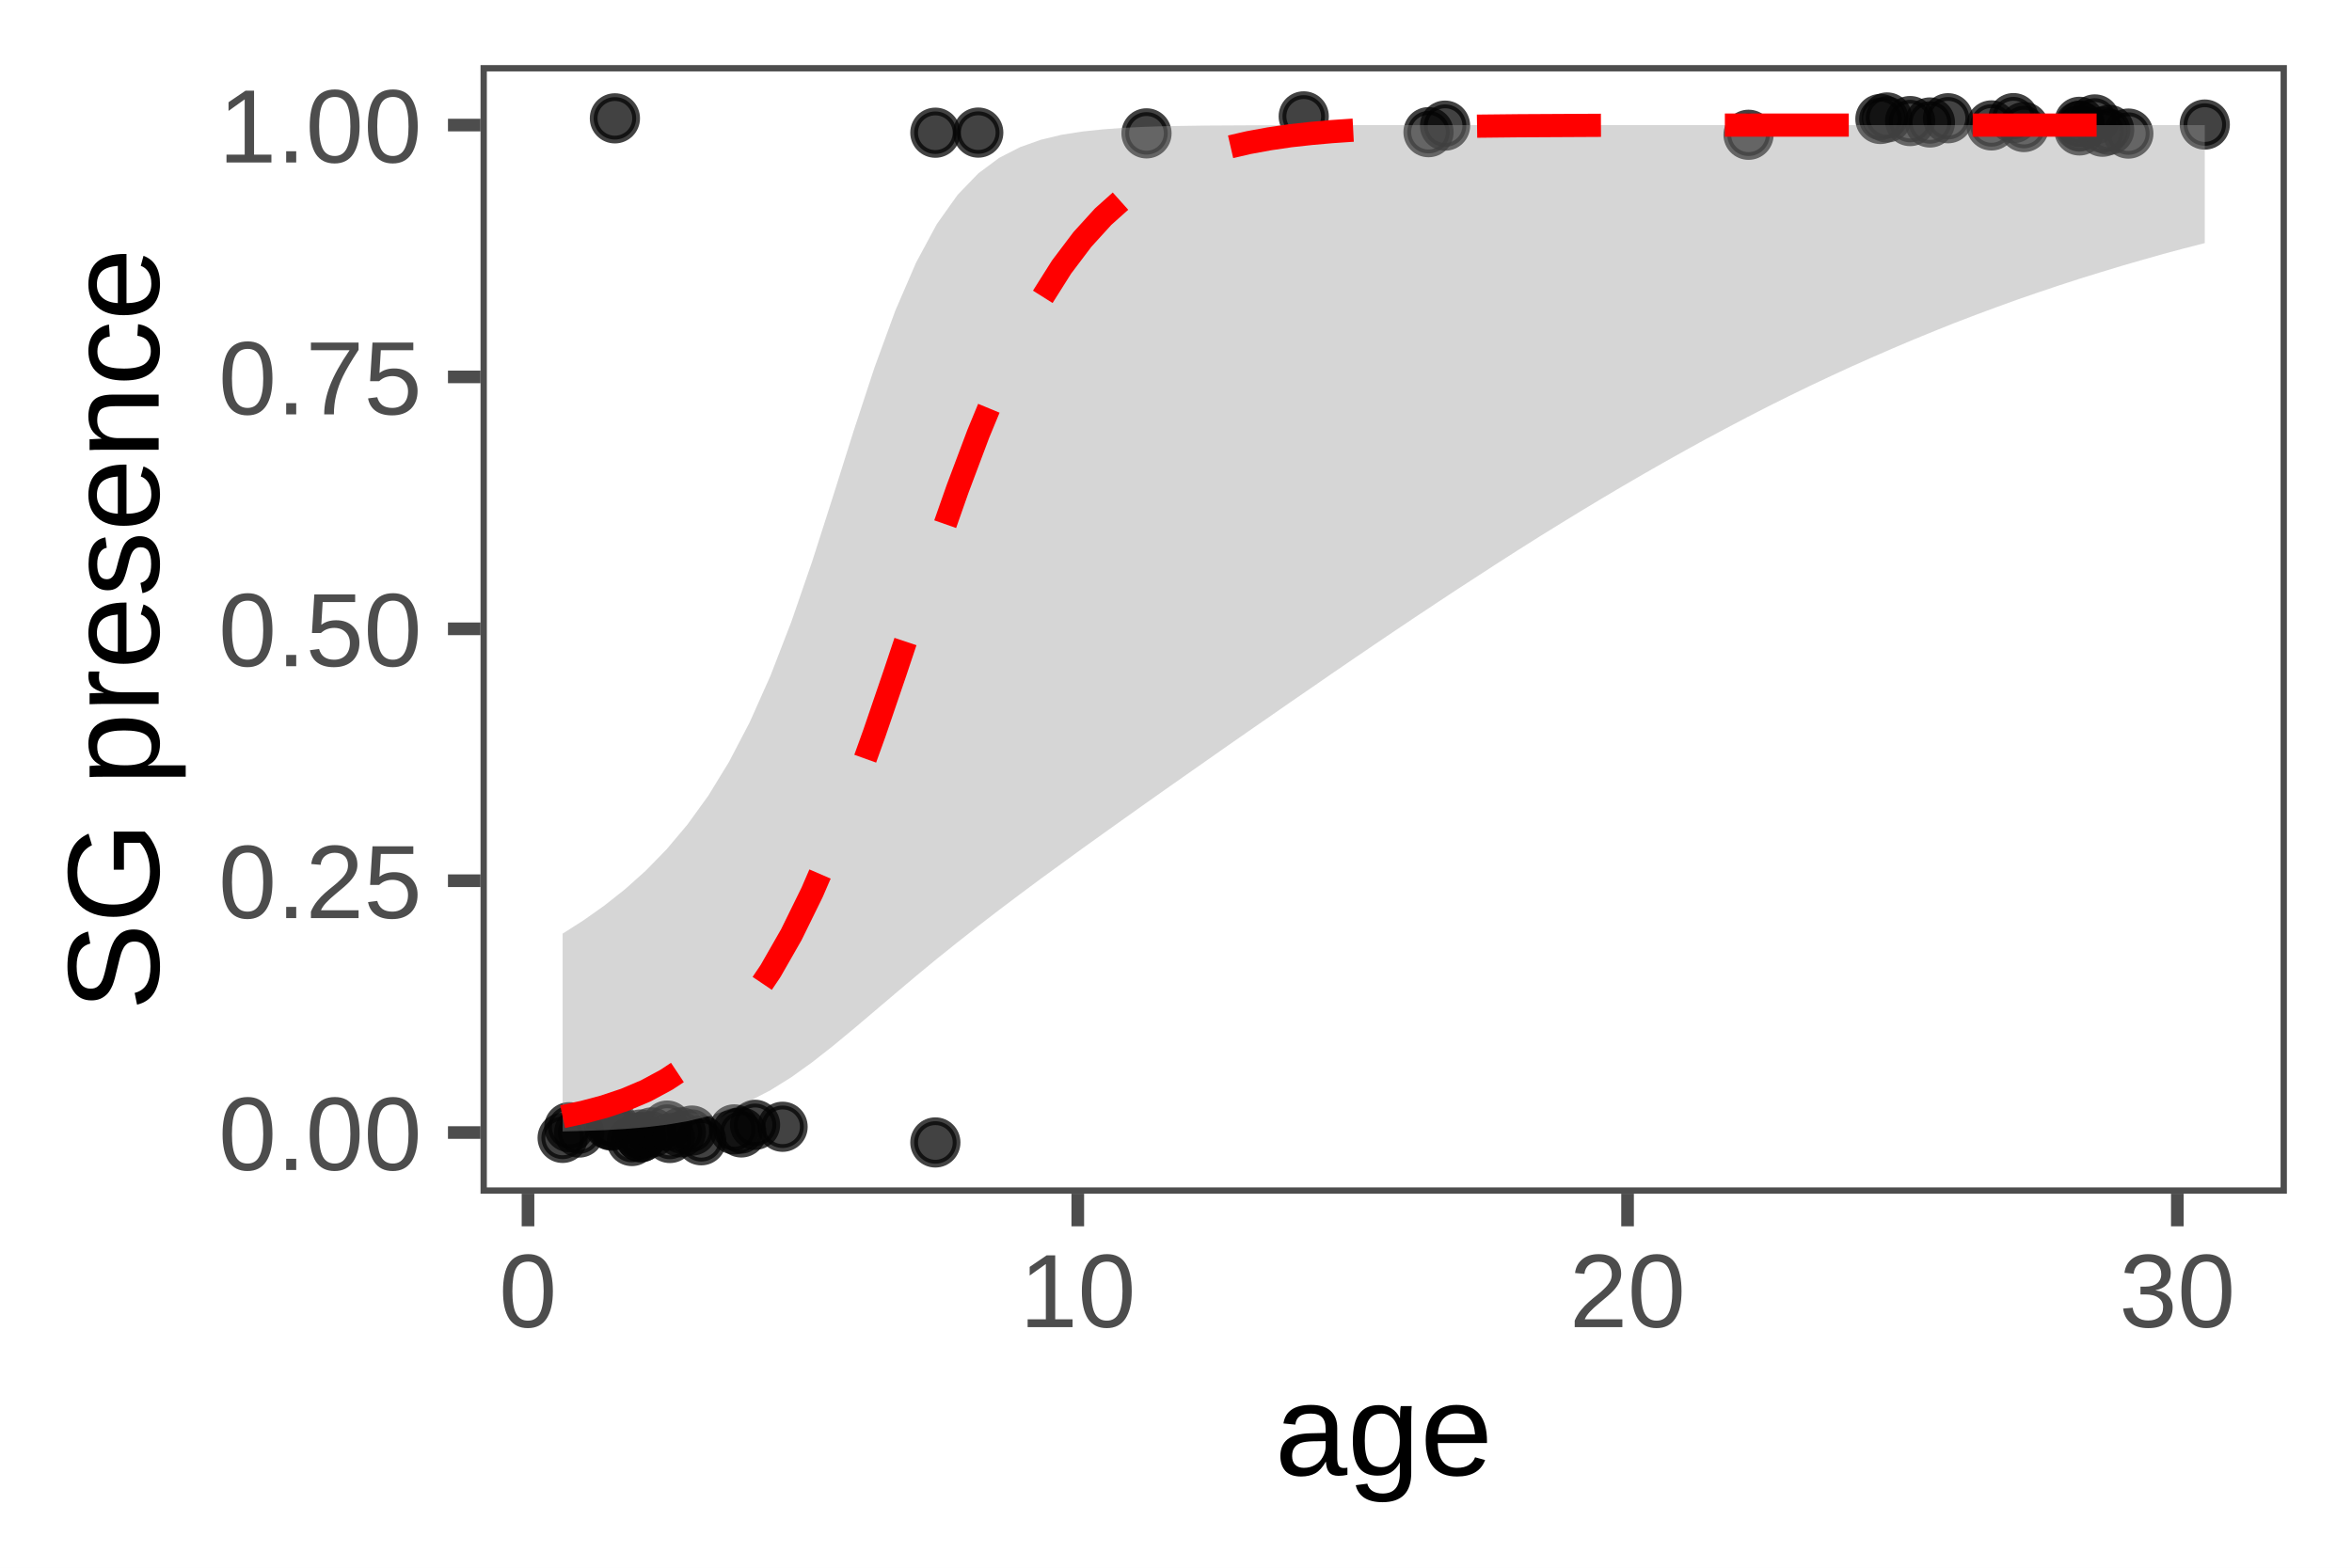
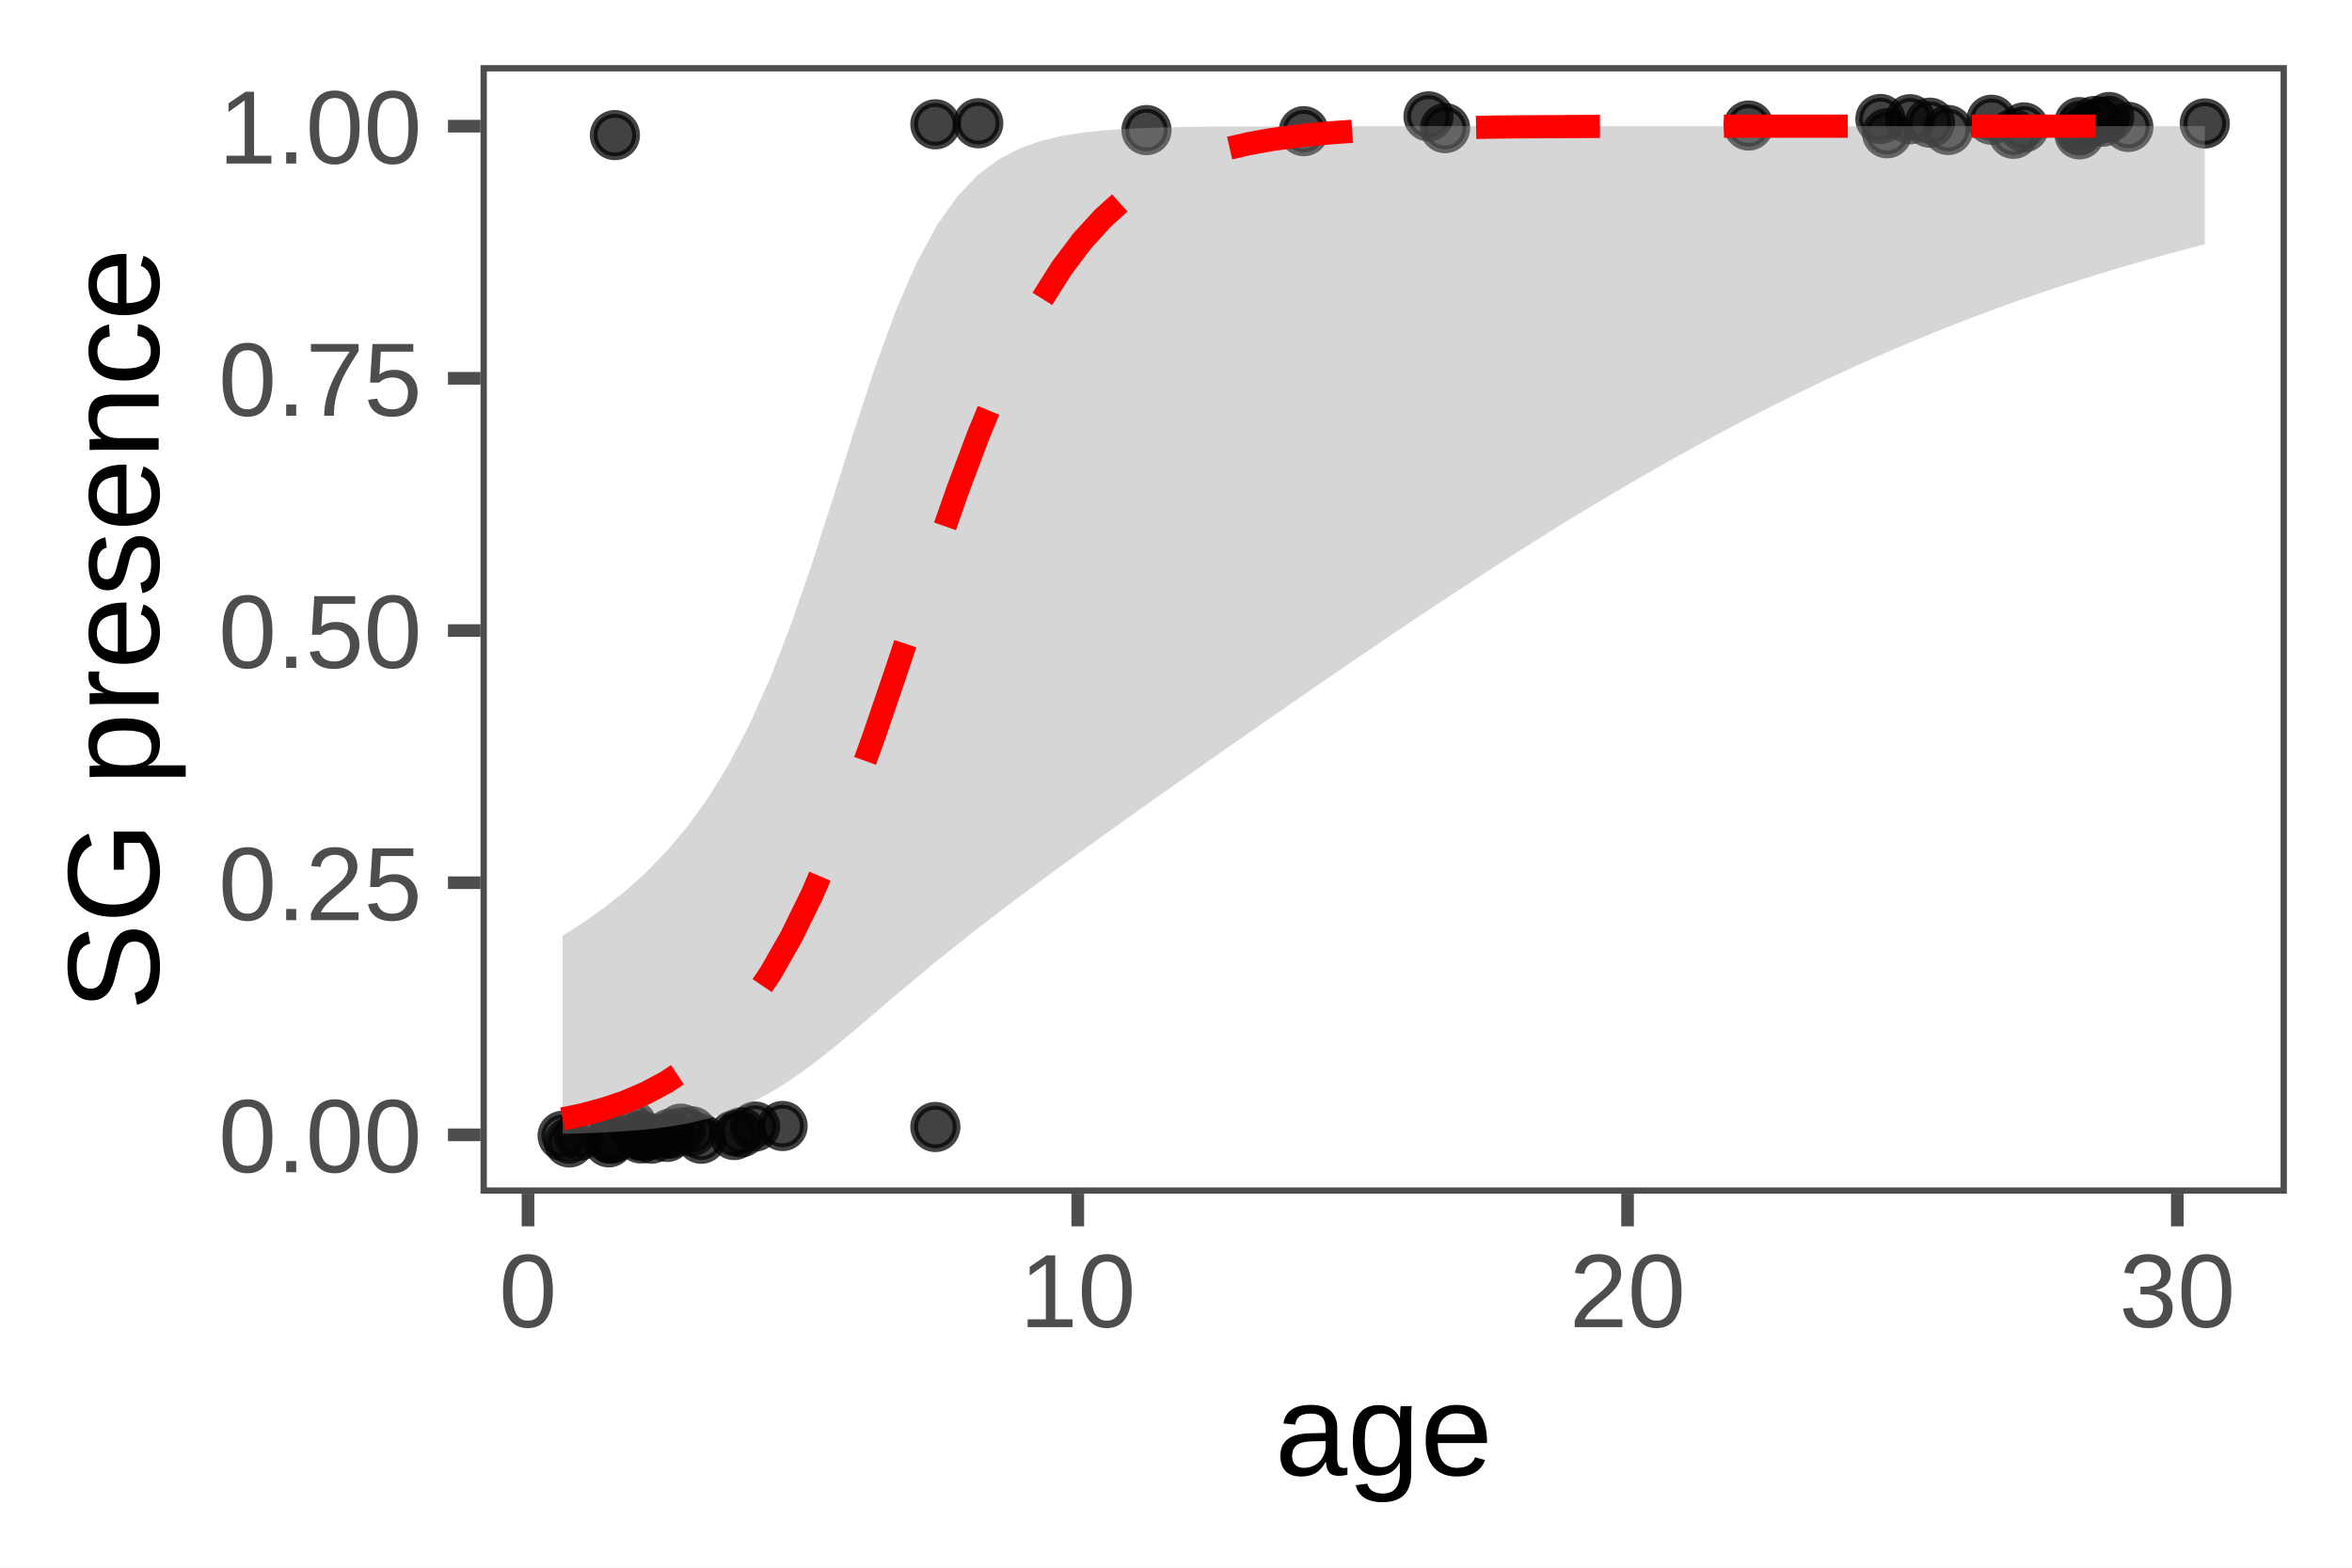
<svg xmlns="http://www.w3.org/2000/svg" class="svglite" width="216.00pt" height="144.00pt" viewBox="0 0 216.00 144.00">
  <defs>
    <style type="text/css">
    .svglite line, .svglite polyline, .svglite polygon, .svglite path, .svglite rect, .svglite circle {
      fill: none;
      stroke: #000000;
      stroke-linecap: round;
      stroke-linejoin: round;
      stroke-miterlimit: 10.00;
    }
    .svglite text {
      white-space: pre;
    }
  </style>
  </defs>
  <rect width="100%" height="100%" style="stroke: none; fill: #FFFFFF;" />
  <defs>
    <clipPath id="cpMC4wMHwyMTYuMDB8MC4wMHwxNDQuMDA=">
      <rect x="0.00" y="0.00" width="216.00" height="144.00" />
    </clipPath>
  </defs>
  <g clip-path="url(#cpMC4wMHwyMTYuMDB8MC4wMHwxNDQuMDA=)">
    <rect x="0.00" y="0.00" width="216.00" height="144.00" style="stroke-width: 1.16; stroke: #FFFFFF; fill: #FFFFFF;" />
  </g>
  <defs>
    <clipPath id="cpNDQuMTN8MjEwLjAyfDUuOTh8MTA5LjY1">
      <rect x="44.13" y="5.98" width="165.89" height="103.67" />
    </clipPath>
  </defs>
  <g clip-path="url(#cpNDQuMTN8MjEwLjAyfDUuOTh8MTA5LjY1)">
    <rect x="44.13" y="5.98" width="165.89" height="103.67" style="stroke-width: 1.16; stroke: none; fill: #FFFFFF;" />
-     <circle cx="58.84" cy="104.46" r="1.95" style="stroke-width: 0.71; stroke: #030303; stroke-opacity: 0.75; fill: #030303; fill-opacity: 0.75;" />
-     <circle cx="58.84" cy="104.21" r="1.95" style="stroke-width: 0.71; stroke: #030303; stroke-opacity: 0.75; fill: #030303; fill-opacity: 0.75;" />
-     <circle cx="58.84" cy="104.45" r="1.95" style="stroke-width: 0.71; stroke: #030303; stroke-opacity: 0.75; fill: #030303; fill-opacity: 0.75;" />
-     <circle cx="51.67" cy="104.52" r="1.95" style="stroke-width: 0.71; stroke: #030303; stroke-opacity: 0.75; fill: #030303; fill-opacity: 0.75;" />
-     <circle cx="58.03" cy="104.81" r="1.95" style="stroke-width: 0.71; stroke: #030303; stroke-opacity: 0.75; fill: #030303; fill-opacity: 0.75;" />
-     <circle cx="64.40" cy="104.74" r="1.95" style="stroke-width: 0.71; stroke: #030303; stroke-opacity: 0.75; fill: #030303; fill-opacity: 0.75;" />
-     <circle cx="89.84" cy="12.18" r="1.95" style="stroke-width: 0.71; stroke: #030303; stroke-opacity: 0.75; fill: #030303; fill-opacity: 0.75;" />
-     <circle cx="131.19" cy="12.14" r="1.95" style="stroke-width: 0.71; stroke: #030303; stroke-opacity: 0.75; fill: #030303; fill-opacity: 0.75;" />
-     <circle cx="63.54" cy="103.85" r="1.95" style="stroke-width: 0.71; stroke: #030303; stroke-opacity: 0.75; fill: #030303; fill-opacity: 0.75;" />
-     <circle cx="119.73" cy="10.69" r="1.95" style="stroke-width: 0.71; stroke: #030303; stroke-opacity: 0.75; fill: #030303; fill-opacity: 0.75;" />
-     <circle cx="178.90" cy="10.86" r="1.95" style="stroke-width: 0.71; stroke: #030303; stroke-opacity: 0.75; fill: #030303; fill-opacity: 0.75;" />
-     <circle cx="190.97" cy="11.19" r="1.95" style="stroke-width: 0.71; stroke: #030303; stroke-opacity: 0.75; fill: #030303; fill-opacity: 0.75;" />
-     <circle cx="190.97" cy="11.98" r="1.95" style="stroke-width: 0.71; stroke: #030303; stroke-opacity: 0.75; fill: #030303; fill-opacity: 0.75;" />
-     <circle cx="190.97" cy="11.57" r="1.95" style="stroke-width: 0.71; stroke: #030303; stroke-opacity: 0.75; fill: #030303; fill-opacity: 0.75;" />
-     <circle cx="56.47" cy="10.87" r="1.95" style="stroke-width: 0.71; stroke: #030303; stroke-opacity: 0.75; fill: #030303; fill-opacity: 0.75;" />
-     <circle cx="53.19" cy="104.03" r="1.95" style="stroke-width: 0.71; stroke: #030303; stroke-opacity: 0.75; fill: #030303; fill-opacity: 0.75;" />
-     <circle cx="62.53" cy="104.01" r="1.95" style="stroke-width: 0.71; stroke: #030303; stroke-opacity: 0.75; fill: #030303; fill-opacity: 0.75;" />
-     <circle cx="71.87" cy="103.50" r="1.95" style="stroke-width: 0.71; stroke: #030303; stroke-opacity: 0.75; fill: #030303; fill-opacity: 0.75;" />
-     <circle cx="85.90" cy="12.19" r="1.95" style="stroke-width: 0.71; stroke: #030303; stroke-opacity: 0.75; fill: #030303; fill-opacity: 0.75;" />
-     <circle cx="85.90" cy="104.94" r="1.95" style="stroke-width: 0.71; stroke: #030303; stroke-opacity: 0.75; fill: #030303; fill-opacity: 0.75;" />
-     <circle cx="132.71" cy="11.54" r="1.95" style="stroke-width: 0.71; stroke: #030303; stroke-opacity: 0.75; fill: #030303; fill-opacity: 0.75;" />
-     <circle cx="52.28" cy="103.54" r="1.95" style="stroke-width: 0.71; stroke: #030303; stroke-opacity: 0.75; fill: #030303; fill-opacity: 0.75;" />
-     <circle cx="59.85" cy="104.02" r="1.95" style="stroke-width: 0.71; stroke: #030303; stroke-opacity: 0.75; fill: #030303; fill-opacity: 0.75;" />
-     <circle cx="67.43" cy="103.74" r="1.95" style="stroke-width: 0.71; stroke: #030303; stroke-opacity: 0.75; fill: #030303; fill-opacity: 0.75;" />
-     <circle cx="105.29" cy="12.25" r="1.95" style="stroke-width: 0.71; stroke: #030303; stroke-opacity: 0.75; fill: #030303; fill-opacity: 0.75;" />
-     <circle cx="177.24" cy="11.25" r="1.95" style="stroke-width: 0.71; stroke: #030303; stroke-opacity: 0.75; fill: #030303; fill-opacity: 0.75;" />
-     <circle cx="192.38" cy="10.97" r="1.95" style="stroke-width: 0.71; stroke: #030303; stroke-opacity: 0.75; fill: #030303; fill-opacity: 0.75;" />
-     <circle cx="202.48" cy="11.44" r="1.95" style="stroke-width: 0.71; stroke: #030303; stroke-opacity: 0.75; fill: #030303; fill-opacity: 0.75;" />
-     <circle cx="56.17" cy="103.40" r="1.95" style="stroke-width: 0.71; stroke: #030303; stroke-opacity: 0.75; fill: #030303; fill-opacity: 0.75;" />
-     <circle cx="61.27" cy="103.39" r="1.95" style="stroke-width: 0.71; stroke: #030303; stroke-opacity: 0.75; fill: #030303; fill-opacity: 0.75;" />
-     <circle cx="68.08" cy="104.02" r="1.95" style="stroke-width: 0.71; stroke: #030303; stroke-opacity: 0.75; fill: #030303; fill-opacity: 0.75;" />
+     <circle cx="58.84" cy="104.32" r="1.95" style="stroke-width: 0.71; stroke: #030303; stroke-opacity: 0.75; fill: #030303; fill-opacity: 0.75;" />
+     <circle cx="58.84" cy="104.57" r="1.95" style="stroke-width: 0.71; stroke: #030303; stroke-opacity: 0.75; fill: #030303; fill-opacity: 0.75;" />
+     <circle cx="58.84" cy="104.29" r="1.95" style="stroke-width: 0.71; stroke: #030303; stroke-opacity: 0.75; fill: #030303; fill-opacity: 0.75;" />
+     <circle cx="51.67" cy="104.33" r="1.95" style="stroke-width: 0.71; stroke: #030303; stroke-opacity: 0.75; fill: #030303; fill-opacity: 0.75;" />
+     <circle cx="58.03" cy="103.32" r="1.95" style="stroke-width: 0.71; stroke: #030303; stroke-opacity: 0.75; fill: #030303; fill-opacity: 0.75;" />
+     <circle cx="64.40" cy="104.60" r="1.95" style="stroke-width: 0.71; stroke: #030303; stroke-opacity: 0.75; fill: #030303; fill-opacity: 0.75;" />
+     <circle cx="89.84" cy="11.32" r="1.95" style="stroke-width: 0.71; stroke: #030303; stroke-opacity: 0.75; fill: #030303; fill-opacity: 0.75;" />
+     <circle cx="131.19" cy="10.69" r="1.95" style="stroke-width: 0.71; stroke: #030303; stroke-opacity: 0.75; fill: #030303; fill-opacity: 0.75;" />
+     <circle cx="63.54" cy="103.92" r="1.95" style="stroke-width: 0.71; stroke: #030303; stroke-opacity: 0.75; fill: #030303; fill-opacity: 0.75;" />
+     <circle cx="119.73" cy="12.05" r="1.95" style="stroke-width: 0.71; stroke: #030303; stroke-opacity: 0.75; fill: #030303; fill-opacity: 0.75;" />
+     <circle cx="178.90" cy="11.94" r="1.95" style="stroke-width: 0.71; stroke: #030303; stroke-opacity: 0.75; fill: #030303; fill-opacity: 0.75;" />
+     <circle cx="190.97" cy="11.93" r="1.95" style="stroke-width: 0.71; stroke: #030303; stroke-opacity: 0.75; fill: #030303; fill-opacity: 0.75;" />
+     <circle cx="190.97" cy="12.34" r="1.95" style="stroke-width: 0.71; stroke: #030303; stroke-opacity: 0.75; fill: #030303; fill-opacity: 0.75;" />
+     <circle cx="190.97" cy="11.22" r="1.95" style="stroke-width: 0.71; stroke: #030303; stroke-opacity: 0.75; fill: #030303; fill-opacity: 0.75;" />
+     <circle cx="56.47" cy="12.41" r="1.95" style="stroke-width: 0.71; stroke: #030303; stroke-opacity: 0.75; fill: #030303; fill-opacity: 0.75;" />
+     <circle cx="53.19" cy="104.32" r="1.95" style="stroke-width: 0.71; stroke: #030303; stroke-opacity: 0.75; fill: #030303; fill-opacity: 0.75;" />
+     <circle cx="62.53" cy="103.67" r="1.95" style="stroke-width: 0.71; stroke: #030303; stroke-opacity: 0.75; fill: #030303; fill-opacity: 0.75;" />
+     <circle cx="71.87" cy="103.43" r="1.95" style="stroke-width: 0.71; stroke: #030303; stroke-opacity: 0.75; fill: #030303; fill-opacity: 0.75;" />
+     <circle cx="85.90" cy="11.42" r="1.95" style="stroke-width: 0.71; stroke: #030303; stroke-opacity: 0.75; fill: #030303; fill-opacity: 0.75;" />
+     <circle cx="85.90" cy="103.52" r="1.95" style="stroke-width: 0.71; stroke: #030303; stroke-opacity: 0.75; fill: #030303; fill-opacity: 0.75;" />
+     <circle cx="132.71" cy="11.77" r="1.95" style="stroke-width: 0.71; stroke: #030303; stroke-opacity: 0.75; fill: #030303; fill-opacity: 0.75;" />
+     <circle cx="52.28" cy="104.94" r="1.95" style="stroke-width: 0.71; stroke: #030303; stroke-opacity: 0.75; fill: #030303; fill-opacity: 0.75;" />
+     <circle cx="59.85" cy="104.59" r="1.95" style="stroke-width: 0.71; stroke: #030303; stroke-opacity: 0.75; fill: #030303; fill-opacity: 0.75;" />
+     <circle cx="67.43" cy="104.26" r="1.95" style="stroke-width: 0.71; stroke: #030303; stroke-opacity: 0.75; fill: #030303; fill-opacity: 0.75;" />
+     <circle cx="105.29" cy="11.95" r="1.95" style="stroke-width: 0.71; stroke: #030303; stroke-opacity: 0.75; fill: #030303; fill-opacity: 0.75;" />
+     <circle cx="177.24" cy="11.27" r="1.95" style="stroke-width: 0.71; stroke: #030303; stroke-opacity: 0.75; fill: #030303; fill-opacity: 0.75;" />
+     <circle cx="192.38" cy="11.11" r="1.95" style="stroke-width: 0.71; stroke: #030303; stroke-opacity: 0.75; fill: #030303; fill-opacity: 0.75;" />
+     <circle cx="202.48" cy="11.34" r="1.95" style="stroke-width: 0.71; stroke: #030303; stroke-opacity: 0.75; fill: #030303; fill-opacity: 0.75;" />
+     <circle cx="56.17" cy="104.59" r="1.95" style="stroke-width: 0.71; stroke: #030303; stroke-opacity: 0.75; fill: #030303; fill-opacity: 0.75;" />
+     <circle cx="61.27" cy="104.43" r="1.95" style="stroke-width: 0.71; stroke: #030303; stroke-opacity: 0.75; fill: #030303; fill-opacity: 0.75;" />
+     <circle cx="68.08" cy="104.01" r="1.95" style="stroke-width: 0.71; stroke: #030303; stroke-opacity: 0.75; fill: #030303; fill-opacity: 0.75;" />
    <circle cx="172.69" cy="10.93" r="1.95" style="stroke-width: 0.71; stroke: #030303; stroke-opacity: 0.75; fill: #030303; fill-opacity: 0.75;" />
-     <circle cx="182.89" cy="11.52" r="1.95" style="stroke-width: 0.71; stroke: #030303; stroke-opacity: 0.75; fill: #030303; fill-opacity: 0.75;" />
-     <circle cx="193.09" cy="12.10" r="1.95" style="stroke-width: 0.71; stroke: #030303; stroke-opacity: 0.75; fill: #030303; fill-opacity: 0.75;" />
-     <circle cx="55.91" cy="103.29" r="1.95" style="stroke-width: 0.71; stroke: #030303; stroke-opacity: 0.75; fill: #030303; fill-opacity: 0.75;" />
-     <circle cx="160.58" cy="12.38" r="1.95" style="stroke-width: 0.71; stroke: #030303; stroke-opacity: 0.75; fill: #030303; fill-opacity: 0.75;" />
-     <circle cx="173.30" cy="10.79" r="1.95" style="stroke-width: 0.71; stroke: #030303; stroke-opacity: 0.75; fill: #030303; fill-opacity: 0.75;" />
-     <circle cx="184.91" cy="10.85" r="1.95" style="stroke-width: 0.71; stroke: #030303; stroke-opacity: 0.75; fill: #030303; fill-opacity: 0.75;" />
-     <circle cx="195.46" cy="12.27" r="1.95" style="stroke-width: 0.71; stroke: #030303; stroke-opacity: 0.75; fill: #030303; fill-opacity: 0.75;" />
-     <circle cx="56.32" cy="103.34" r="1.95" style="stroke-width: 0.71; stroke: #030303; stroke-opacity: 0.75; fill: #030303; fill-opacity: 0.75;" />
-     <circle cx="61.52" cy="104.53" r="1.95" style="stroke-width: 0.71; stroke: #030303; stroke-opacity: 0.75; fill: #030303; fill-opacity: 0.75;" />
-     <circle cx="69.34" cy="103.32" r="1.95" style="stroke-width: 0.71; stroke: #030303; stroke-opacity: 0.75; fill: #030303; fill-opacity: 0.75;" />
-     <circle cx="175.42" cy="11.12" r="1.95" style="stroke-width: 0.71; stroke: #030303; stroke-opacity: 0.75; fill: #030303; fill-opacity: 0.75;" />
-     <circle cx="185.87" cy="11.67" r="1.95" style="stroke-width: 0.71; stroke: #030303; stroke-opacity: 0.75; fill: #030303; fill-opacity: 0.75;" />
-     <circle cx="193.70" cy="11.93" r="1.95" style="stroke-width: 0.71; stroke: #030303; stroke-opacity: 0.75; fill: #030303; fill-opacity: 0.75;" />
-     <polygon points="51.67,85.76 53.58,84.54 55.49,83.19 57.40,81.68 59.31,79.97 61.22,78.01 63.13,75.74 65.04,73.10 66.94,70.00 68.85,66.34 70.76,62.06 72.67,57.12 74.58,51.59 76.49,45.63 78.40,39.57 80.31,33.76 82.22,28.54 84.13,24.12 86.03,20.59 87.94,17.90 89.85,15.92 91.76,14.50 93.67,13.52 95.58,12.84 97.49,12.38 99.40,12.08 101.31,11.88 103.22,11.74 105.12,11.65 107.03,11.59 108.94,11.56 110.85,11.53 112.76,11.52 114.67,11.51 116.58,11.50 118.49,11.49 120.40,11.49 122.31,11.49 124.21,11.49 126.12,11.49 128.03,11.49 129.94,11.49 131.85,11.49 133.76,11.49 135.67,11.49 137.58,11.49 139.49,11.49 141.39,11.49 143.30,11.49 145.21,11.49 147.12,11.49 149.03,11.49 150.94,11.49 152.85,11.49 154.76,11.49 156.67,11.49 158.58,11.49 160.48,11.49 162.39,11.49 164.30,11.49 166.21,11.49 168.12,11.49 170.03,11.49 171.94,11.49 173.85,11.49 175.76,11.49 177.67,11.49 179.57,11.49 181.48,11.49 183.39,11.49 185.30,11.49 187.21,11.49 189.12,11.49 191.03,11.49 192.94,11.49 194.85,11.49 196.76,11.49 198.66,11.49 200.57,11.49 202.48,11.49 202.48,22.33 200.57,22.82 198.66,23.33 196.76,23.87 194.85,24.42 192.94,25.00 191.03,25.59 189.12,26.21 187.21,26.85 185.30,27.51 183.39,28.20 181.48,28.91 179.57,29.64 177.67,30.40 175.76,31.18 173.85,31.99 171.94,32.82 170.03,33.67 168.12,34.55 166.21,35.45 164.30,36.38 162.39,37.33 160.48,38.31 158.58,39.31 156.67,40.33 154.76,41.38 152.85,42.45 150.94,43.54 149.03,44.65 147.12,45.78 145.21,46.93 143.30,48.10 141.39,49.28 139.49,50.48 137.58,51.70 135.67,52.94 133.76,54.18 131.85,55.44 129.94,56.71 128.03,57.99 126.12,59.28 124.21,60.58 122.31,61.88 120.40,63.20 118.49,64.51 116.58,65.84 114.67,67.16 112.76,68.49 110.85,69.83 108.94,71.17 107.03,72.51 105.12,73.86 103.22,75.21 101.31,76.57 99.40,77.94 97.49,79.33 95.58,80.72 93.67,82.14 91.76,83.58 89.85,85.05 87.94,86.55 86.03,88.08 84.13,89.65 82.22,91.26 80.31,92.88 78.40,94.50 76.49,96.08 74.58,97.58 72.67,98.95 70.76,100.14 68.85,101.13 66.94,101.93 65.04,102.53 63.13,102.99 61.22,103.31 59.31,103.54 57.40,103.70 55.49,103.81 53.58,103.88 51.67,103.93 " style="stroke-width: 0.00; stroke: none; stroke-linecap: butt; fill: #999999; fill-opacity: 0.40;" />
-     <polyline points="51.67,85.76 53.58,84.54 55.49,83.19 57.40,81.68 59.31,79.97 61.22,78.01 63.13,75.74 65.04,73.10 66.94,70.00 68.85,66.34 70.76,62.06 72.67,57.12 74.58,51.59 76.49,45.63 78.40,39.57 80.31,33.76 82.22,28.54 84.13,24.12 86.03,20.59 87.94,17.90 89.85,15.92 91.76,14.50 93.67,13.52 95.58,12.84 97.49,12.38 99.40,12.08 101.31,11.88 103.22,11.74 105.12,11.65 107.03,11.59 108.94,11.56 110.85,11.53 112.76,11.52 114.67,11.51 116.58,11.50 118.49,11.49 120.40,11.49 122.31,11.49 124.21,11.49 126.12,11.49 128.03,11.49 129.94,11.49 131.85,11.49 133.76,11.49 135.67,11.49 137.58,11.49 139.49,11.49 141.39,11.49 143.30,11.49 145.21,11.49 147.12,11.49 149.03,11.49 150.94,11.49 152.85,11.49 154.76,11.49 156.67,11.49 158.58,11.49 160.48,11.49 162.39,11.49 164.30,11.49 166.21,11.49 168.12,11.49 170.03,11.49 171.94,11.49 173.85,11.49 175.76,11.49 177.67,11.49 179.57,11.49 181.48,11.49 183.39,11.49 185.30,11.49 187.21,11.49 189.12,11.49 191.03,11.49 192.94,11.49 194.85,11.49 196.76,11.49 198.66,11.49 200.57,11.49 202.48,11.49 " style="stroke-width: 2.13; stroke: none; stroke-dasharray: 11.38,11.38; stroke-linecap: butt;" />
-     <polyline points="202.48,22.33 200.57,22.82 198.66,23.33 196.76,23.87 194.85,24.42 192.94,25.00 191.03,25.59 189.12,26.21 187.21,26.85 185.30,27.51 183.39,28.20 181.48,28.91 179.57,29.64 177.67,30.40 175.76,31.18 173.85,31.99 171.94,32.82 170.03,33.67 168.12,34.55 166.21,35.45 164.30,36.38 162.39,37.33 160.48,38.31 158.58,39.31 156.67,40.33 154.76,41.38 152.85,42.45 150.94,43.54 149.03,44.65 147.12,45.78 145.21,46.93 143.30,48.10 141.39,49.28 139.49,50.48 137.58,51.70 135.67,52.94 133.76,54.18 131.85,55.44 129.94,56.71 128.03,57.99 126.12,59.28 124.21,60.58 122.31,61.88 120.40,63.20 118.49,64.51 116.58,65.84 114.67,67.16 112.76,68.49 110.85,69.83 108.94,71.17 107.03,72.51 105.12,73.86 103.22,75.21 101.31,76.57 99.40,77.94 97.49,79.33 95.58,80.72 93.67,82.14 91.76,83.58 89.85,85.05 87.94,86.55 86.03,88.08 84.13,89.65 82.22,91.26 80.31,92.88 78.40,94.50 76.49,96.08 74.58,97.58 72.67,98.95 70.76,100.14 68.85,101.13 66.94,101.93 65.04,102.53 63.13,102.99 61.22,103.31 59.31,103.54 57.40,103.70 55.49,103.81 53.58,103.88 51.67,103.93 " style="stroke-width: 2.13; stroke: none; stroke-dasharray: 11.38,11.38; stroke-linecap: butt;" />
-     <polyline points="51.67,102.57 53.58,102.16 55.49,101.65 57.40,101.01 59.31,100.20 61.22,99.17 63.13,97.90 65.04,96.32 66.94,94.39 68.85,92.03 70.76,89.20 72.67,85.86 74.58,81.97 76.49,77.55 78.40,72.64 80.31,67.32 82.22,61.73 84.13,56.01 86.03,50.35 87.94,44.91 89.85,39.83 91.76,35.21 93.67,31.11 95.58,27.56 97.49,24.53 99.40,22.00 101.31,19.90 103.22,18.19 105.12,16.81 107.03,15.69 108.94,14.80 110.85,14.10 112.76,13.54 114.67,13.10 116.58,12.75 118.49,12.47 120.40,12.26 122.31,12.09 124.21,11.96 126.12,11.86 128.03,11.77 129.94,11.71 131.85,11.66 133.76,11.62 135.67,11.59 137.58,11.57 139.49,11.55 141.39,11.54 143.30,11.53 145.21,11.52 147.12,11.51 149.03,11.51 150.94,11.50 152.85,11.50 154.76,11.50 156.67,11.49 158.58,11.49 160.48,11.49 162.39,11.49 164.30,11.49 166.21,11.49 168.12,11.49 170.03,11.49 171.94,11.49 173.85,11.49 175.76,11.49 177.67,11.49 179.57,11.49 181.48,11.49 183.39,11.49 185.30,11.49 187.21,11.49 189.12,11.49 191.03,11.49 192.94,11.49 194.85,11.49 196.76,11.49 198.66,11.49 200.57,11.49 202.48,11.49 " style="stroke-width: 2.13; stroke: #FF0000; stroke-dasharray: 11.38,11.38; stroke-linecap: butt;" />
+     <circle cx="182.89" cy="11.00" r="1.95" style="stroke-width: 0.71; stroke: #030303; stroke-opacity: 0.75; fill: #030303; fill-opacity: 0.75;" />
+     <circle cx="193.09" cy="11.18" r="1.95" style="stroke-width: 0.71; stroke: #030303; stroke-opacity: 0.75; fill: #030303; fill-opacity: 0.75;" />
+     <circle cx="55.91" cy="104.93" r="1.95" style="stroke-width: 0.71; stroke: #030303; stroke-opacity: 0.75; fill: #030303; fill-opacity: 0.75;" />
+     <circle cx="160.58" cy="11.53" r="1.95" style="stroke-width: 0.71; stroke: #030303; stroke-opacity: 0.75; fill: #030303; fill-opacity: 0.75;" />
+     <circle cx="173.30" cy="12.24" r="1.95" style="stroke-width: 0.71; stroke: #030303; stroke-opacity: 0.75; fill: #030303; fill-opacity: 0.75;" />
+     <circle cx="184.91" cy="12.29" r="1.95" style="stroke-width: 0.71; stroke: #030303; stroke-opacity: 0.75; fill: #030303; fill-opacity: 0.75;" />
+     <circle cx="195.46" cy="11.66" r="1.95" style="stroke-width: 0.71; stroke: #030303; stroke-opacity: 0.75; fill: #030303; fill-opacity: 0.75;" />
+     <circle cx="56.32" cy="104.50" r="1.95" style="stroke-width: 0.71; stroke: #030303; stroke-opacity: 0.75; fill: #030303; fill-opacity: 0.75;" />
+     <circle cx="61.52" cy="104.14" r="1.95" style="stroke-width: 0.71; stroke: #030303; stroke-opacity: 0.75; fill: #030303; fill-opacity: 0.75;" />
+     <circle cx="69.34" cy="103.48" r="1.95" style="stroke-width: 0.71; stroke: #030303; stroke-opacity: 0.75; fill: #030303; fill-opacity: 0.75;" />
+     <circle cx="175.42" cy="10.95" r="1.95" style="stroke-width: 0.71; stroke: #030303; stroke-opacity: 0.75; fill: #030303; fill-opacity: 0.75;" />
+     <circle cx="185.87" cy="11.70" r="1.95" style="stroke-width: 0.71; stroke: #030303; stroke-opacity: 0.75; fill: #030303; fill-opacity: 0.75;" />
+     <circle cx="193.70" cy="10.75" r="1.95" style="stroke-width: 0.71; stroke: #030303; stroke-opacity: 0.75; fill: #030303; fill-opacity: 0.75;" />
+     <polygon points="51.67,85.95 53.58,84.73 55.49,83.38 57.40,81.87 59.31,80.15 61.22,78.19 63.13,75.92 65.04,73.28 66.94,70.17 68.85,66.51 70.76,62.23 72.67,57.28 74.58,51.74 76.49,45.78 78.40,39.71 80.31,33.89 82.22,28.66 84.13,24.24 86.03,20.71 87.94,18.01 89.85,16.02 91.76,14.61 93.67,13.62 95.58,12.95 97.49,12.49 99.40,12.18 101.31,11.98 103.22,11.84 105.12,11.76 107.03,11.70 108.94,11.66 110.85,11.63 112.76,11.62 114.67,11.61 116.58,11.60 118.49,11.60 120.40,11.59 122.31,11.59 124.21,11.59 126.12,11.59 128.03,11.59 129.94,11.59 131.85,11.59 133.76,11.59 135.67,11.59 137.58,11.59 139.49,11.59 141.39,11.59 143.30,11.59 145.21,11.59 147.12,11.59 149.03,11.59 150.94,11.59 152.85,11.59 154.76,11.59 156.67,11.59 158.58,11.59 160.48,11.59 162.39,11.59 164.30,11.59 166.21,11.59 168.12,11.59 170.03,11.59 171.94,11.59 173.85,11.59 175.76,11.59 177.67,11.59 179.57,11.59 181.48,11.59 183.39,11.59 185.30,11.59 187.21,11.59 189.12,11.59 191.03,11.59 192.94,11.59 194.85,11.59 196.76,11.59 198.66,11.59 200.57,11.59 202.48,11.59 202.48,22.44 200.57,22.94 198.66,23.45 196.76,23.99 194.85,24.54 192.94,25.11 191.03,25.71 189.12,26.33 187.21,26.97 185.30,27.63 183.39,28.32 181.48,29.03 179.57,29.77 177.67,30.52 175.76,31.31 173.85,32.11 171.94,32.94 170.03,33.80 168.12,34.68 166.21,35.59 164.30,36.52 162.39,37.47 160.48,38.45 158.58,39.45 156.67,40.47 154.76,41.52 152.85,42.59 150.94,43.68 149.03,44.79 147.12,45.92 145.21,47.07 143.30,48.24 141.39,49.43 139.49,50.63 137.58,51.85 135.67,53.09 133.76,54.34 131.85,55.60 129.94,56.87 128.03,58.15 126.12,59.44 124.21,60.74 122.31,62.05 120.40,63.36 118.49,64.68 116.58,66.00 114.67,67.33 112.76,68.66 110.85,70.00 108.94,71.34 107.03,72.68 105.12,74.03 103.22,75.39 101.31,76.75 99.40,78.13 97.49,79.51 95.58,80.91 93.67,82.33 91.76,83.77 89.85,85.24 87.94,86.74 86.03,88.28 84.13,89.85 82.22,91.45 80.31,93.08 78.40,94.70 76.49,96.29 74.58,97.79 72.67,99.16 70.76,100.35 68.85,101.34 66.94,102.14 65.04,102.75 63.13,103.20 61.22,103.52 59.31,103.75 57.40,103.91 55.49,104.02 53.58,104.10 51.67,104.15 " style="stroke-width: 0.00; stroke: none; stroke-linecap: butt; fill: #999999; fill-opacity: 0.40;" />
+     <polyline points="51.67,85.95 53.58,84.73 55.49,83.38 57.40,81.87 59.31,80.15 61.22,78.19 63.13,75.92 65.04,73.28 66.94,70.17 68.85,66.51 70.76,62.23 72.67,57.28 74.58,51.74 76.49,45.78 78.40,39.71 80.31,33.89 82.22,28.66 84.13,24.24 86.03,20.71 87.94,18.01 89.85,16.02 91.76,14.61 93.67,13.62 95.58,12.95 97.49,12.49 99.40,12.18 101.31,11.98 103.22,11.84 105.12,11.76 107.03,11.70 108.94,11.66 110.85,11.63 112.76,11.62 114.67,11.61 116.58,11.60 118.49,11.60 120.40,11.59 122.31,11.59 124.21,11.59 126.12,11.59 128.03,11.59 129.94,11.59 131.85,11.59 133.76,11.59 135.67,11.59 137.58,11.59 139.49,11.59 141.39,11.59 143.30,11.59 145.21,11.59 147.12,11.59 149.03,11.59 150.94,11.59 152.85,11.59 154.76,11.59 156.67,11.59 158.58,11.59 160.48,11.59 162.39,11.59 164.30,11.59 166.21,11.59 168.12,11.59 170.03,11.59 171.94,11.59 173.85,11.59 175.76,11.59 177.67,11.59 179.57,11.59 181.48,11.59 183.39,11.59 185.30,11.59 187.21,11.59 189.12,11.59 191.03,11.59 192.94,11.59 194.85,11.59 196.76,11.59 198.66,11.59 200.57,11.59 202.48,11.59 " style="stroke-width: 2.13; stroke: none; stroke-dasharray: 11.38,11.38; stroke-linecap: butt;" />
+     <polyline points="202.48,22.44 200.57,22.94 198.66,23.45 196.76,23.99 194.85,24.54 192.94,25.11 191.03,25.71 189.12,26.33 187.21,26.97 185.30,27.63 183.39,28.32 181.48,29.03 179.57,29.77 177.67,30.52 175.76,31.31 173.85,32.11 171.94,32.94 170.03,33.80 168.12,34.68 166.21,35.59 164.30,36.52 162.39,37.47 160.48,38.45 158.58,39.45 156.67,40.47 154.76,41.52 152.85,42.59 150.94,43.68 149.03,44.79 147.12,45.92 145.21,47.07 143.30,48.24 141.39,49.43 139.49,50.63 137.58,51.85 135.67,53.09 133.76,54.34 131.85,55.60 129.94,56.87 128.03,58.15 126.12,59.44 124.21,60.74 122.31,62.05 120.40,63.36 118.49,64.68 116.58,66.00 114.67,67.33 112.76,68.66 110.85,70.00 108.94,71.34 107.03,72.68 105.12,74.03 103.22,75.39 101.31,76.75 99.40,78.13 97.49,79.51 95.58,80.91 93.67,82.33 91.76,83.77 89.85,85.24 87.94,86.74 86.03,88.28 84.13,89.85 82.22,91.45 80.31,93.08 78.40,94.70 76.49,96.29 74.58,97.79 72.67,99.16 70.76,100.35 68.85,101.34 66.94,102.14 65.04,102.75 63.13,103.20 61.22,103.52 59.31,103.75 57.40,103.91 55.49,104.02 53.58,104.10 51.67,104.15 " style="stroke-width: 2.13; stroke: none; stroke-dasharray: 11.38,11.38; stroke-linecap: butt;" />
+     <polyline points="51.67,102.78 53.58,102.38 55.49,101.86 57.40,101.22 59.31,100.40 61.22,99.38 63.13,98.11 65.04,96.53 66.94,94.59 68.85,92.23 70.76,89.40 72.67,86.05 74.58,82.16 76.49,77.73 78.40,72.81 80.31,67.49 82.22,61.89 84.13,56.17 86.03,50.50 87.94,45.05 89.85,39.96 91.76,35.34 93.67,31.24 95.58,27.68 97.49,24.65 99.40,22.11 101.31,20.02 103.22,18.30 105.12,16.92 107.03,15.80 108.94,14.91 110.85,14.20 112.76,13.64 114.67,13.20 116.58,12.85 118.49,12.58 120.40,12.36 122.31,12.19 124.21,12.06 126.12,11.96 128.03,11.88 129.94,11.82 131.85,11.77 133.76,11.73 135.67,11.70 137.58,11.67 139.49,11.65 141.39,11.64 143.30,11.63 145.21,11.62 147.12,11.61 149.03,11.61 150.94,11.60 152.85,11.60 154.76,11.60 156.67,11.60 158.58,11.59 160.48,11.59 162.39,11.59 164.30,11.59 166.21,11.59 168.12,11.59 170.03,11.59 171.94,11.59 173.85,11.59 175.76,11.59 177.67,11.59 179.57,11.59 181.48,11.59 183.39,11.59 185.30,11.59 187.21,11.59 189.12,11.59 191.03,11.59 192.94,11.59 194.85,11.59 196.76,11.59 198.66,11.59 200.57,11.59 202.48,11.59 " style="stroke-width: 2.13; stroke: #FF0000; stroke-dasharray: 11.38,11.38; stroke-linecap: butt;" />
    <rect x="44.13" y="5.98" width="165.89" height="103.67" style="stroke-width: 1.16; stroke: #4D4D4D;" />
  </g>
  <g clip-path="url(#cpMC4wMHwyMTYuMDB8MC4wMHwxNDQuMDA=)">
-     <text x="38.75" y="107.47" text-anchor="end" style="font-size: 9.60px;fill: #4D4D4D; font-family: &quot;Arial&quot;;" textLength="18.67px" lengthAdjust="spacingAndGlyphs">0.00</text>
-     <text x="38.75" y="84.33" text-anchor="end" style="font-size: 9.60px;fill: #4D4D4D; font-family: &quot;Arial&quot;;" textLength="18.67px" lengthAdjust="spacingAndGlyphs">0.25</text>
-     <text x="38.75" y="61.19" text-anchor="end" style="font-size: 9.60px;fill: #4D4D4D; font-family: &quot;Arial&quot;;" textLength="18.67px" lengthAdjust="spacingAndGlyphs">0.50</text>
-     <text x="38.75" y="38.06" text-anchor="end" style="font-size: 9.60px;fill: #4D4D4D; font-family: &quot;Arial&quot;;" textLength="18.67px" lengthAdjust="spacingAndGlyphs">0.75</text>
-     <text x="38.75" y="14.92" text-anchor="end" style="font-size: 9.60px;fill: #4D4D4D; font-family: &quot;Arial&quot;;" textLength="18.67px" lengthAdjust="spacingAndGlyphs">1.00</text>
-     <polyline points="41.14,104.03 44.13,104.03 " style="stroke-width: 1.16; stroke: #4D4D4D; stroke-linecap: butt;" />
-     <polyline points="41.14,80.90 44.13,80.90 " style="stroke-width: 1.16; stroke: #4D4D4D; stroke-linecap: butt;" />
-     <polyline points="41.14,57.76 44.13,57.76 " style="stroke-width: 1.16; stroke: #4D4D4D; stroke-linecap: butt;" />
-     <polyline points="41.14,34.62 44.13,34.62 " style="stroke-width: 1.16; stroke: #4D4D4D; stroke-linecap: butt;" />
-     <polyline points="41.14,11.49 44.13,11.49 " style="stroke-width: 1.16; stroke: #4D4D4D; stroke-linecap: butt;" />
+     <text x="38.75" y="107.68" text-anchor="end" style="font-size: 9.60px;fill: #4D4D4D; font-family: &quot;Arial&quot;;" textLength="18.67px" lengthAdjust="spacingAndGlyphs">0.00</text>
+     <text x="38.75" y="84.52" text-anchor="end" style="font-size: 9.60px;fill: #4D4D4D; font-family: &quot;Arial&quot;;" textLength="18.67px" lengthAdjust="spacingAndGlyphs">0.25</text>
+     <text x="38.75" y="61.35" text-anchor="end" style="font-size: 9.60px;fill: #4D4D4D; font-family: &quot;Arial&quot;;" textLength="18.67px" lengthAdjust="spacingAndGlyphs">0.50</text>
+     <text x="38.75" y="38.19" text-anchor="end" style="font-size: 9.60px;fill: #4D4D4D; font-family: &quot;Arial&quot;;" textLength="18.67px" lengthAdjust="spacingAndGlyphs">0.75</text>
+     <text x="38.75" y="15.02" text-anchor="end" style="font-size: 9.60px;fill: #4D4D4D; font-family: &quot;Arial&quot;;" textLength="18.67px" lengthAdjust="spacingAndGlyphs">1.00</text>
+     <polyline points="41.14,104.24 44.13,104.24 " style="stroke-width: 1.16; stroke: #4D4D4D; stroke-linecap: butt;" />
+     <polyline points="41.14,81.08 44.13,81.08 " style="stroke-width: 1.16; stroke: #4D4D4D; stroke-linecap: butt;" />
+     <polyline points="41.14,57.92 44.13,57.92 " style="stroke-width: 1.16; stroke: #4D4D4D; stroke-linecap: butt;" />
+     <polyline points="41.14,34.75 44.13,34.75 " style="stroke-width: 1.16; stroke: #4D4D4D; stroke-linecap: butt;" />
+     <polyline points="41.14,11.59 44.13,11.59 " style="stroke-width: 1.16; stroke: #4D4D4D; stroke-linecap: butt;" />
    <polyline points="48.49,112.64 48.49,109.65 " style="stroke-width: 1.16; stroke: #4D4D4D; stroke-linecap: butt;" />
    <polyline points="98.98,112.64 98.98,109.65 " style="stroke-width: 1.16; stroke: #4D4D4D; stroke-linecap: butt;" />
    <polyline points="149.47,112.64 149.47,109.65 " style="stroke-width: 1.16; stroke: #4D4D4D; stroke-linecap: butt;" />
    <polyline points="199.96,112.64 199.96,109.65 " style="stroke-width: 1.16; stroke: #4D4D4D; stroke-linecap: butt;" />
    <text x="48.49" y="121.90" text-anchor="middle" style="font-size: 9.60px;fill: #4D4D4D; font-family: &quot;Arial&quot;;" textLength="5.34px" lengthAdjust="spacingAndGlyphs">0</text>
    <text x="98.98" y="121.90" text-anchor="middle" style="font-size: 9.60px;fill: #4D4D4D; font-family: &quot;Arial&quot;;" textLength="10.67px" lengthAdjust="spacingAndGlyphs">10</text>
    <text x="149.47" y="121.90" text-anchor="middle" style="font-size: 9.60px;fill: #4D4D4D; font-family: &quot;Arial&quot;;" textLength="10.67px" lengthAdjust="spacingAndGlyphs">20</text>
    <text x="199.96" y="121.90" text-anchor="middle" style="font-size: 9.60px;fill: #4D4D4D; font-family: &quot;Arial&quot;;" textLength="10.67px" lengthAdjust="spacingAndGlyphs">30</text>
    <text x="127.08" y="135.50" text-anchor="middle" style="font-size: 12.00px; font-family: &quot;Arial&quot;;" textLength="20.02px" lengthAdjust="spacingAndGlyphs">age</text>
    <text transform="translate(14.57,57.81) rotate(-90)" text-anchor="middle" style="font-size: 12.00px; font-family: &quot;Arial&quot;;" textLength="70.06px" lengthAdjust="spacingAndGlyphs">SG presence</text>
  </g>
</svg>
